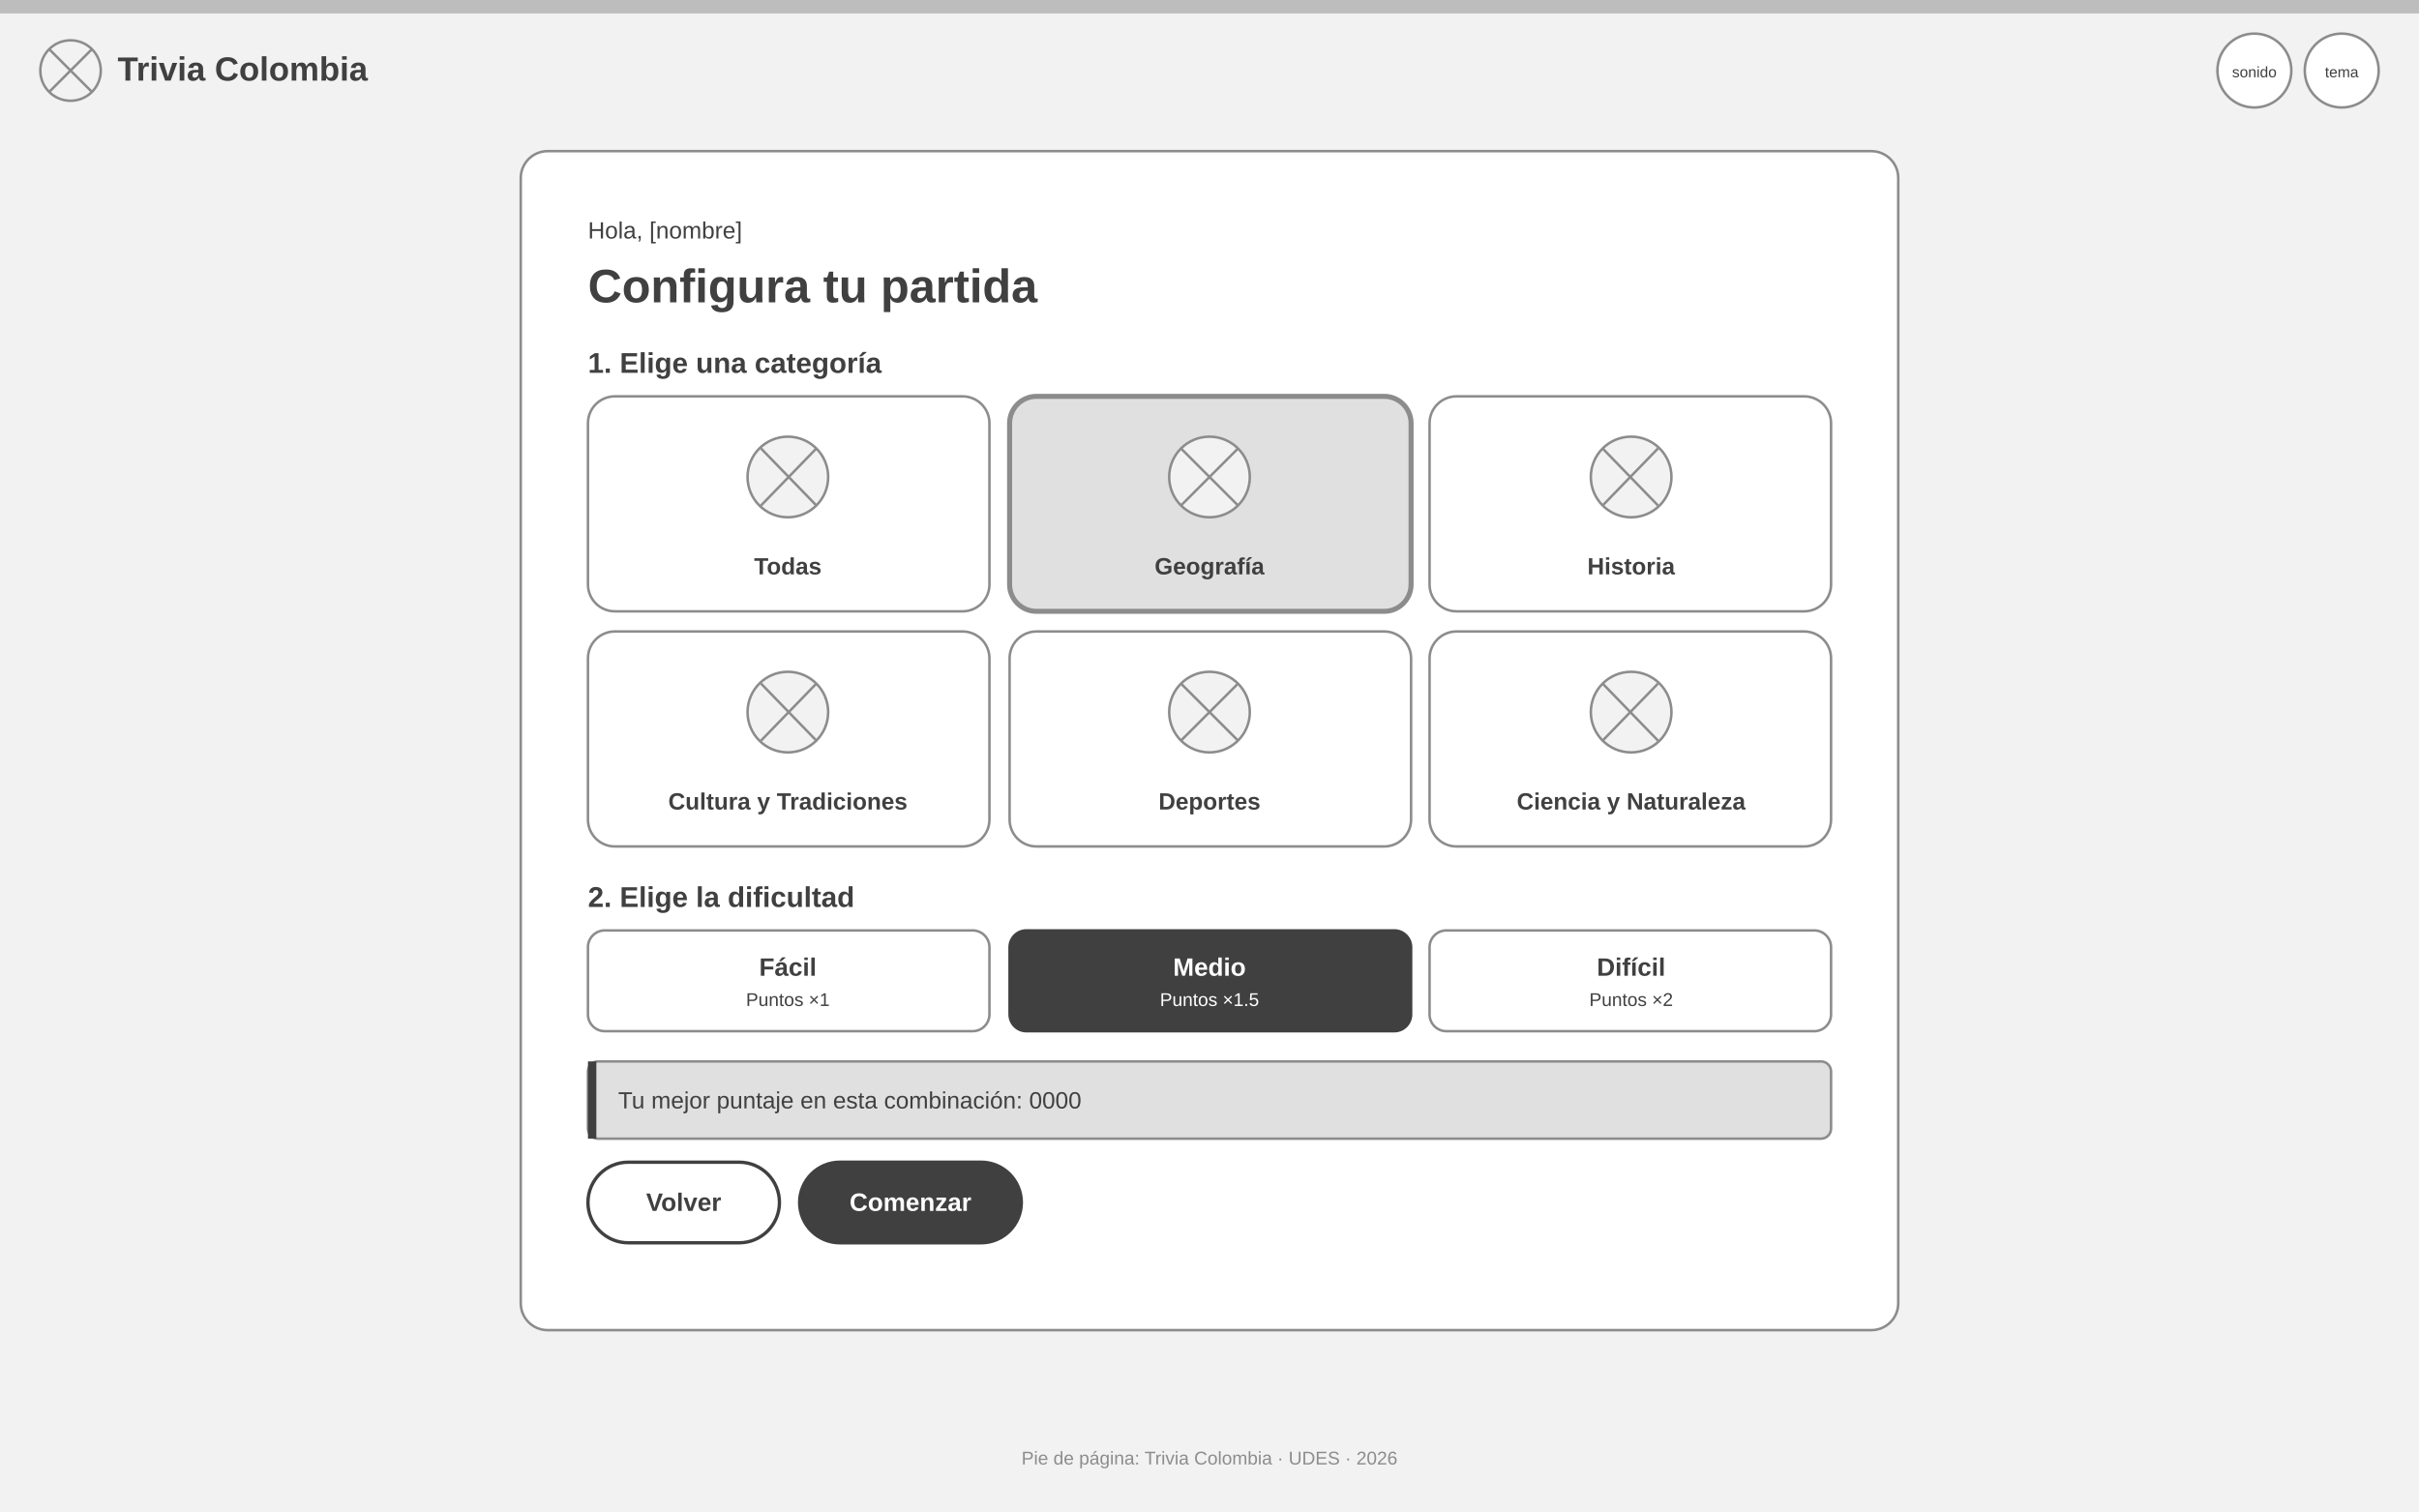
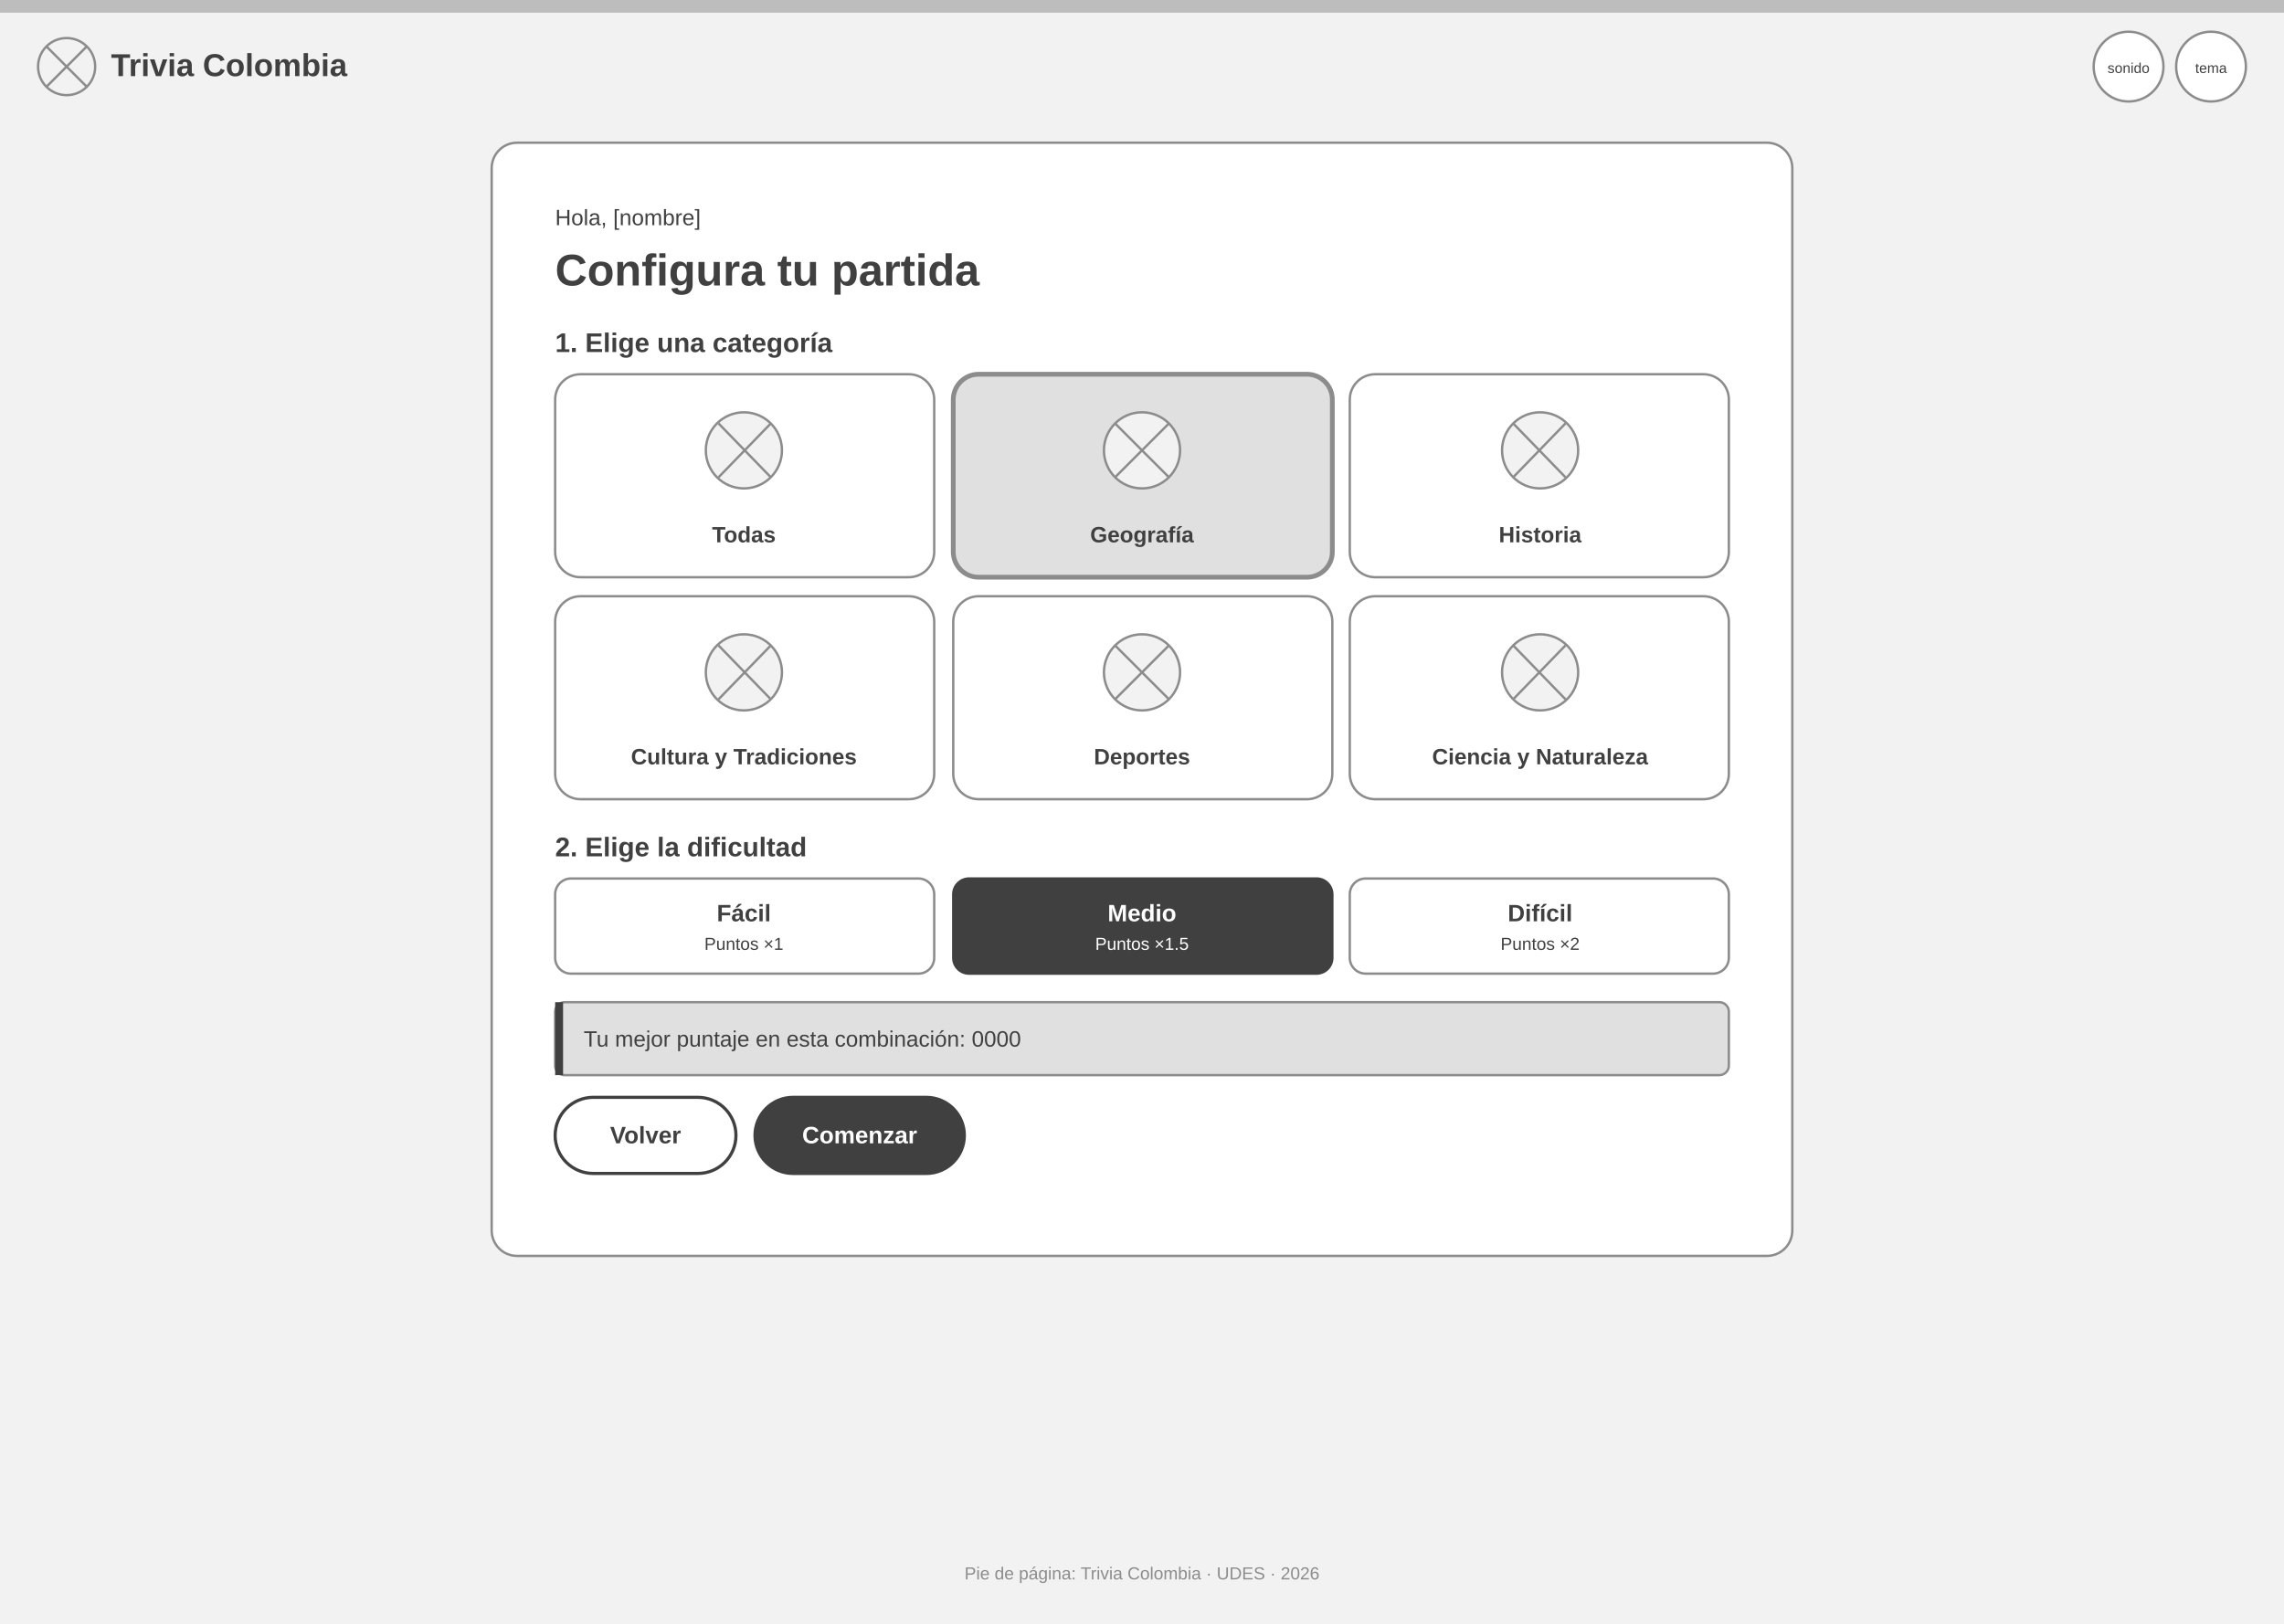
- <svg xmlns="http://www.w3.org/2000/svg" width="1440" height="900" viewBox="0 0 1440 900">
-   <rect width="1440" height="900" fill="#F2F2F2" />
+ <svg xmlns="http://www.w3.org/2000/svg" width="1440" height="1024" viewBox="0 0 1440 1024">
+   <rect width="1440" height="1024" fill="#F2F2F2" />
  <rect x="0" y="0" width="1440" height="8" rx="0" fill="#BDBDBD" stroke="none" stroke-width="0" />
  <circle cx="42" cy="42" r="18" fill="#F2F2F2" stroke="#8C8C8C" stroke-width="1.5" />
  <line x1="29" y1="29" x2="55" y2="55" stroke="#8C8C8C" stroke-width="1.5" />
  <line x1="29" y1="55" x2="55" y2="29" stroke="#8C8C8C" stroke-width="1.5" />
  <text x="70" y="48" font-family="Poppins, Arial, sans-serif" font-size="20" font-weight="600" text-anchor="start" fill="#404040">Trivia Colombia</text>
  <circle cx="1394" cy="42" r="22" fill="#FFFFFF" stroke="#8C8C8C" stroke-width="1.5" />
  <circle cx="1342" cy="42" r="22" fill="#FFFFFF" stroke="#8C8C8C" stroke-width="1.5" />
  <text x="1394" y="46" font-family="Poppins, Arial, sans-serif" font-size="9" font-weight="400" text-anchor="middle" fill="#404040">tema</text>
  <text x="1342" y="46" font-family="Poppins, Arial, sans-serif" font-size="9" font-weight="400" text-anchor="middle" fill="#404040">sonido</text>
  <rect x="310" y="90" width="820" height="702" rx="16" fill="#FFFFFF" stroke="#8C8C8C" stroke-width="1.5" />
  <text x="350" y="142" font-family="Poppins, Arial, sans-serif" font-size="14" font-weight="400" text-anchor="start" fill="#404040">Hola, [nombre]</text>
  <text x="350" y="180" font-family="Poppins, Arial, sans-serif" font-size="28" font-weight="700" text-anchor="start" fill="#404040">Configura tu partida</text>
  <text x="350" y="222" font-family="Poppins, Arial, sans-serif" font-size="17" font-weight="600" text-anchor="start" fill="#404040">1. Elige una categoría</text>
  <rect x="350" y="236" width="239" height="128" rx="16" fill="#FFFFFF" stroke="#8C8C8C" stroke-width="1.5" />
  <circle cx="469" cy="284" r="24" fill="#F2F2F2" stroke="#8C8C8C" stroke-width="1.5" />
  <line x1="453" y1="267" x2="486" y2="301" stroke="#8C8C8C" stroke-width="1.5" />
  <line x1="453" y1="301" x2="486" y2="267" stroke="#8C8C8C" stroke-width="1.5" />
  <text x="469" y="342" font-family="Poppins, Arial, sans-serif" font-size="14" font-weight="600" text-anchor="middle" fill="#404040">Todas</text>
  <rect x="601" y="236" width="239" height="128" rx="16" fill="#E0E0E0" stroke="#8C8C8C" stroke-width="3" />
  <circle cx="720" cy="284" r="24" fill="#F2F2F2" stroke="#8C8C8C" stroke-width="1.5" />
  <line x1="703" y1="267" x2="737" y2="301" stroke="#8C8C8C" stroke-width="1.5" />
  <line x1="703" y1="301" x2="737" y2="267" stroke="#8C8C8C" stroke-width="1.5" />
  <text x="720" y="342" font-family="Poppins, Arial, sans-serif" font-size="14" font-weight="600" text-anchor="middle" fill="#404040">Geografía</text>
  <rect x="851" y="236" width="239" height="128" rx="16" fill="#FFFFFF" stroke="#8C8C8C" stroke-width="1.5" />
  <circle cx="971" cy="284" r="24" fill="#F2F2F2" stroke="#8C8C8C" stroke-width="1.5" />
  <line x1="954" y1="267" x2="987" y2="301" stroke="#8C8C8C" stroke-width="1.5" />
  <line x1="954" y1="301" x2="987" y2="267" stroke="#8C8C8C" stroke-width="1.5" />
  <text x="971" y="342" font-family="Poppins, Arial, sans-serif" font-size="14" font-weight="600" text-anchor="middle" fill="#404040">Historia</text>
  <rect x="350" y="376" width="239" height="128" rx="16" fill="#FFFFFF" stroke="#8C8C8C" stroke-width="1.5" />
  <circle cx="469" cy="424" r="24" fill="#F2F2F2" stroke="#8C8C8C" stroke-width="1.5" />
  <line x1="453" y1="407" x2="486" y2="441" stroke="#8C8C8C" stroke-width="1.5" />
  <line x1="453" y1="441" x2="486" y2="407" stroke="#8C8C8C" stroke-width="1.5" />
  <text x="469" y="482" font-family="Poppins, Arial, sans-serif" font-size="14" font-weight="600" text-anchor="middle" fill="#404040">Cultura y Tradiciones</text>
  <rect x="601" y="376" width="239" height="128" rx="16" fill="#FFFFFF" stroke="#8C8C8C" stroke-width="1.5" />
  <circle cx="720" cy="424" r="24" fill="#F2F2F2" stroke="#8C8C8C" stroke-width="1.5" />
  <line x1="703" y1="407" x2="737" y2="441" stroke="#8C8C8C" stroke-width="1.5" />
  <line x1="703" y1="441" x2="737" y2="407" stroke="#8C8C8C" stroke-width="1.5" />
  <text x="720" y="482" font-family="Poppins, Arial, sans-serif" font-size="14" font-weight="600" text-anchor="middle" fill="#404040">Deportes</text>
  <rect x="851" y="376" width="239" height="128" rx="16" fill="#FFFFFF" stroke="#8C8C8C" stroke-width="1.5" />
  <circle cx="971" cy="424" r="24" fill="#F2F2F2" stroke="#8C8C8C" stroke-width="1.5" />
  <line x1="954" y1="407" x2="987" y2="441" stroke="#8C8C8C" stroke-width="1.5" />
  <line x1="954" y1="441" x2="987" y2="407" stroke="#8C8C8C" stroke-width="1.5" />
  <text x="971" y="482" font-family="Poppins, Arial, sans-serif" font-size="14" font-weight="600" text-anchor="middle" fill="#404040">Ciencia y Naturaleza</text>
  <text x="350" y="540" font-family="Poppins, Arial, sans-serif" font-size="17" font-weight="600" text-anchor="start" fill="#404040">2. Elige la dificultad</text>
  <rect x="350" y="554" width="239" height="60" rx="10" fill="#FFFFFF" stroke="#8C8C8C" stroke-width="1.5" />
  <text x="469" y="581" font-family="Poppins, Arial, sans-serif" font-size="15" font-weight="600" text-anchor="middle" fill="#404040">Fácil</text>
  <text x="469" y="599" font-family="Poppins, Arial, sans-serif" font-size="11" font-weight="400" text-anchor="middle" fill="#404040">Puntos ×1</text>
  <rect x="601" y="554" width="239" height="60" rx="10" fill="#404040" stroke="#404040" stroke-width="1.5" />
  <text x="720" y="581" font-family="Poppins, Arial, sans-serif" font-size="15" font-weight="600" text-anchor="middle" fill="#FFFFFF">Medio</text>
  <text x="720" y="599" font-family="Poppins, Arial, sans-serif" font-size="11" font-weight="400" text-anchor="middle" fill="#FFFFFF">Puntos ×1.5</text>
  <rect x="851" y="554" width="239" height="60" rx="10" fill="#FFFFFF" stroke="#8C8C8C" stroke-width="1.5" />
  <text x="971" y="581" font-family="Poppins, Arial, sans-serif" font-size="15" font-weight="600" text-anchor="middle" fill="#404040">Difícil</text>
  <text x="971" y="599" font-family="Poppins, Arial, sans-serif" font-size="11" font-weight="400" text-anchor="middle" fill="#404040">Puntos ×2</text>
  <rect x="350" y="632" width="740" height="46" rx="6" fill="#E0E0E0" stroke="#8C8C8C" stroke-width="1.5" />
  <rect x="350" y="632" width="5" height="46" rx="0" fill="#404040" stroke="none" stroke-width="0" />
  <text x="368" y="660" font-family="Poppins, Arial, sans-serif" font-size="14" font-weight="400" text-anchor="start" fill="#404040">Tu mejor puntaje en esta combinación: 0000</text>
  <rect x="350" y="692" width="114" height="48" rx="24.0" fill="#FFFFFF" stroke="#404040" stroke-width="2" />
  <text x="407" y="721" font-family="Poppins, Arial, sans-serif" font-size="15" font-weight="600" text-anchor="middle" fill="#404040">Volver</text>
  <rect x="476" y="692" width="132" height="48" rx="24.0" fill="#404040" stroke="#404040" stroke-width="2" />
  <text x="542" y="721" font-family="Poppins, Arial, sans-serif" font-size="15" font-weight="600" text-anchor="middle" fill="#FFFFFF">Comenzar</text>
-   <text x="720" y="872" font-family="Poppins, Arial, sans-serif" font-size="11" font-weight="400" text-anchor="middle" fill="#8C8C8C">Pie de página: Trivia Colombia · UDES · 2026</text>
+   <text x="720" y="996" font-family="Poppins, Arial, sans-serif" font-size="11" font-weight="400" text-anchor="middle" fill="#8C8C8C">Pie de página: Trivia Colombia · UDES · 2026</text>
</svg>
